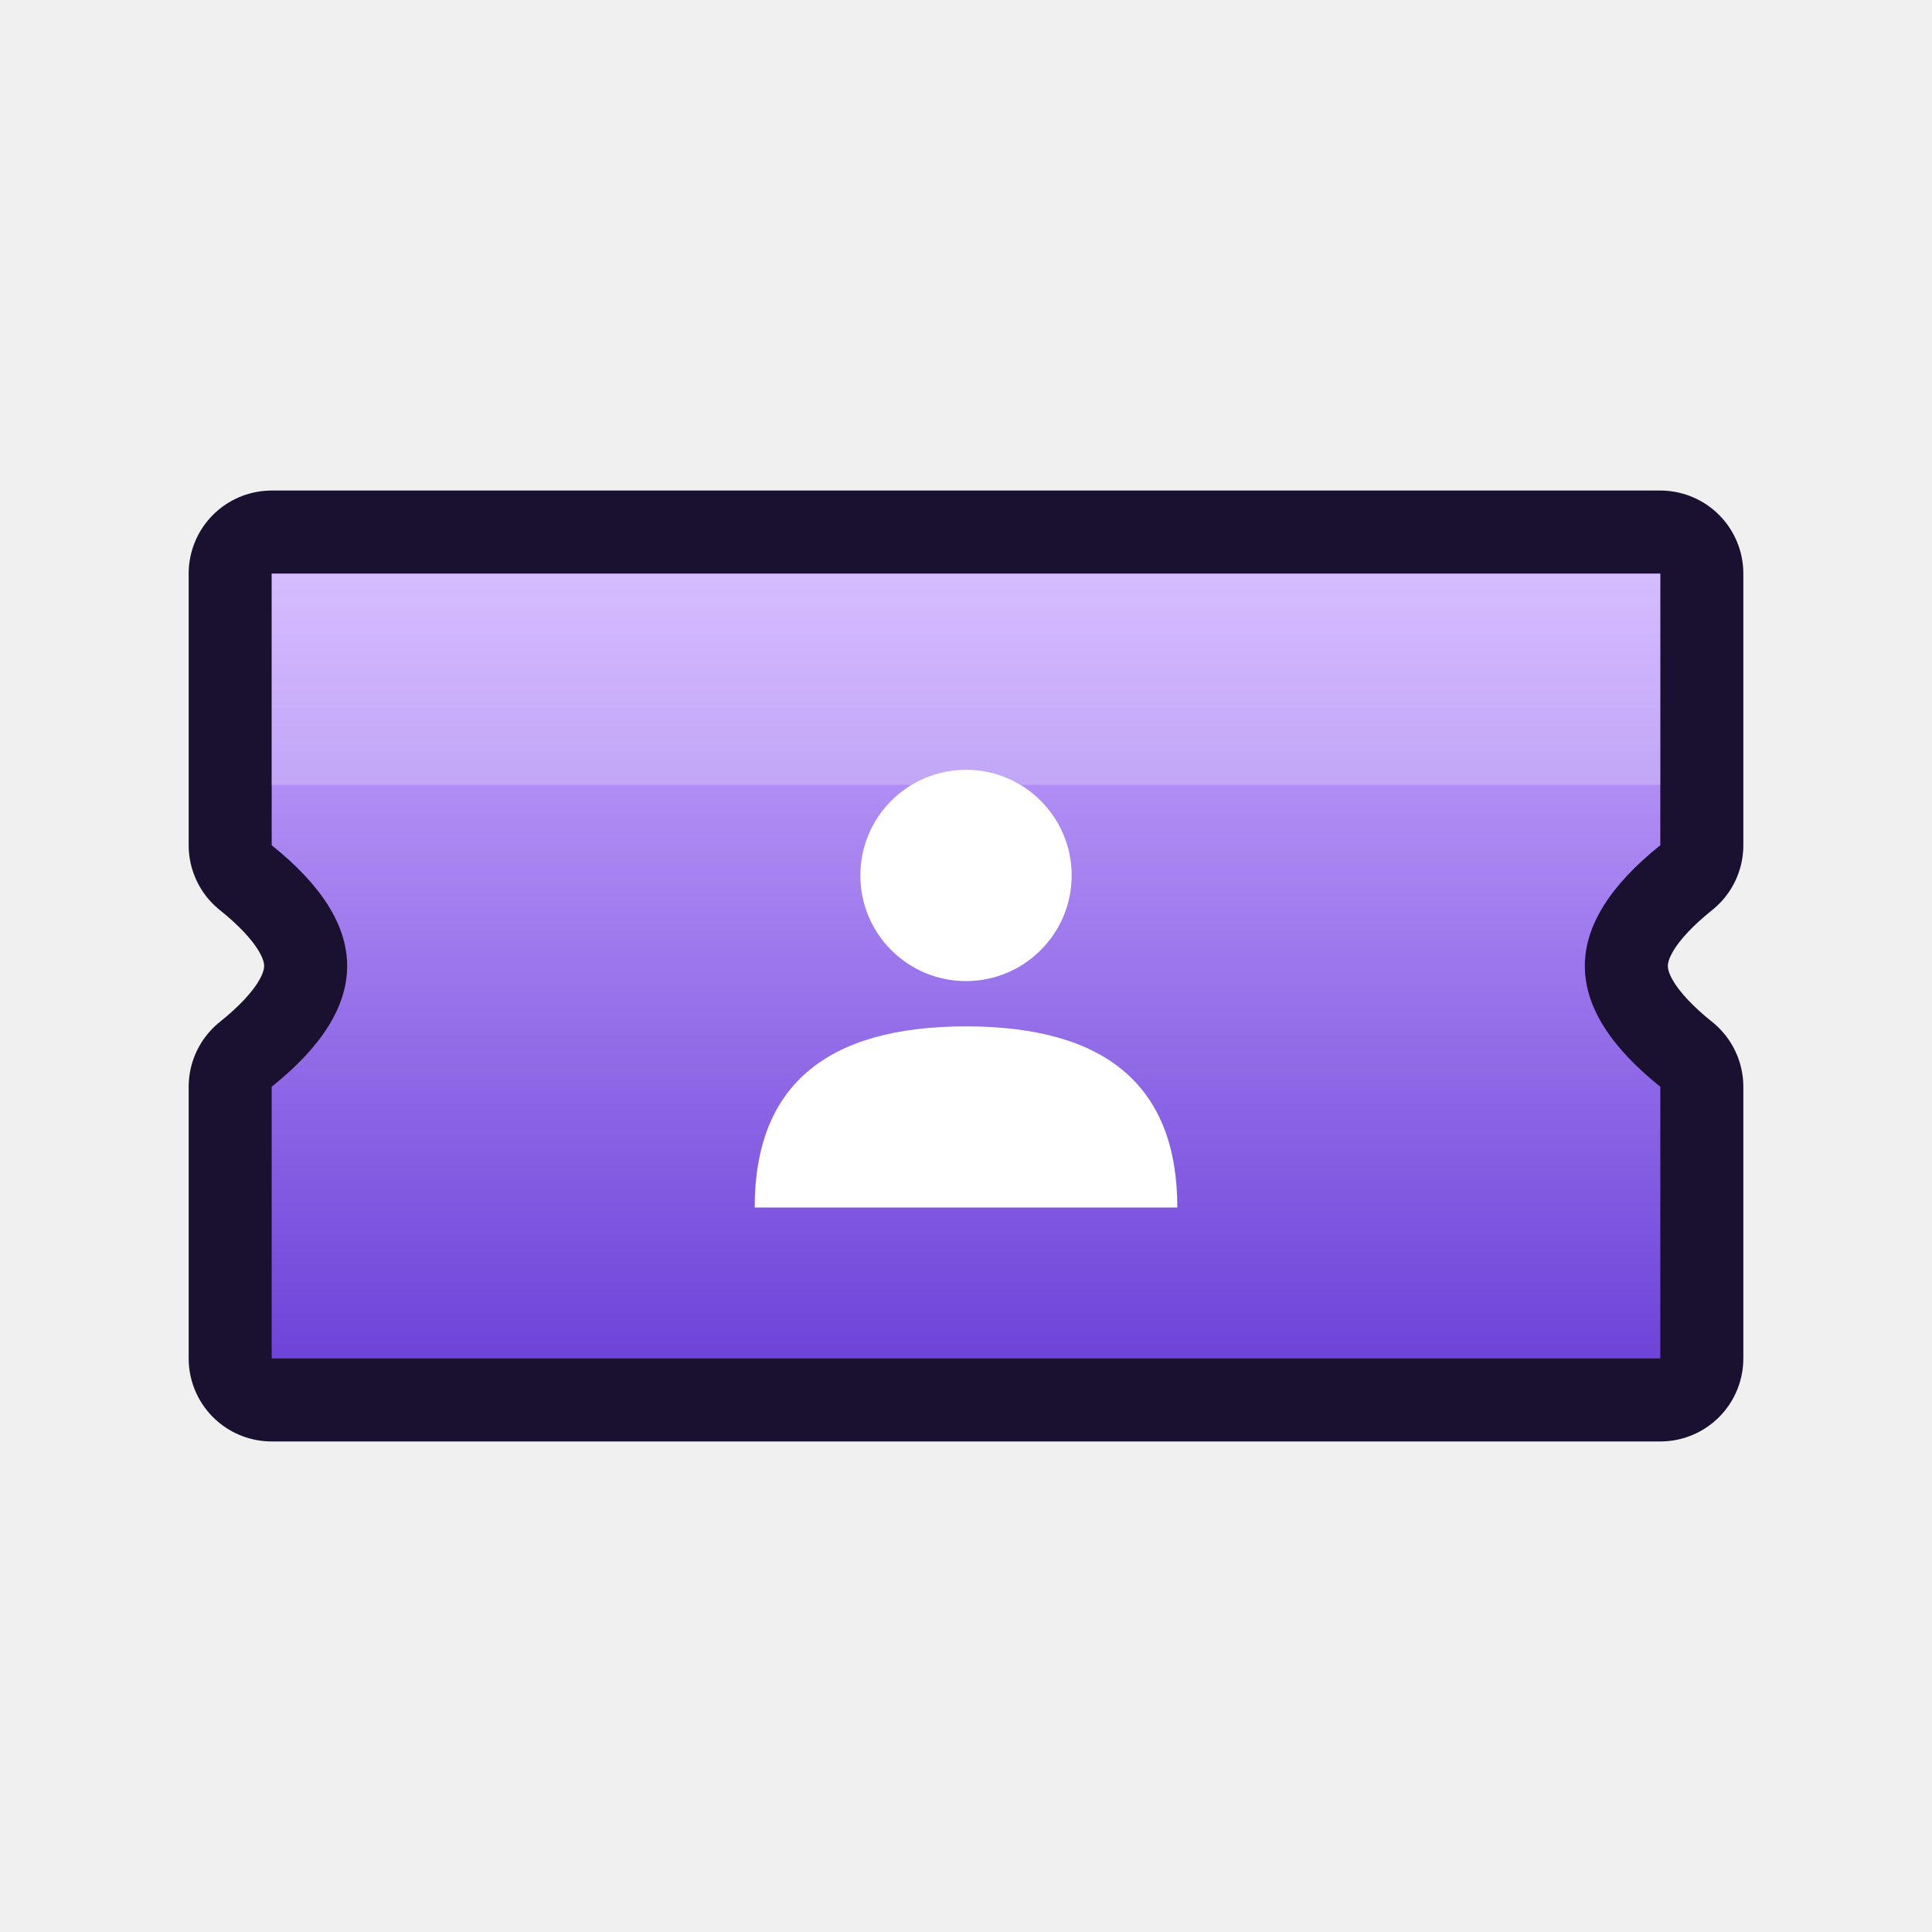
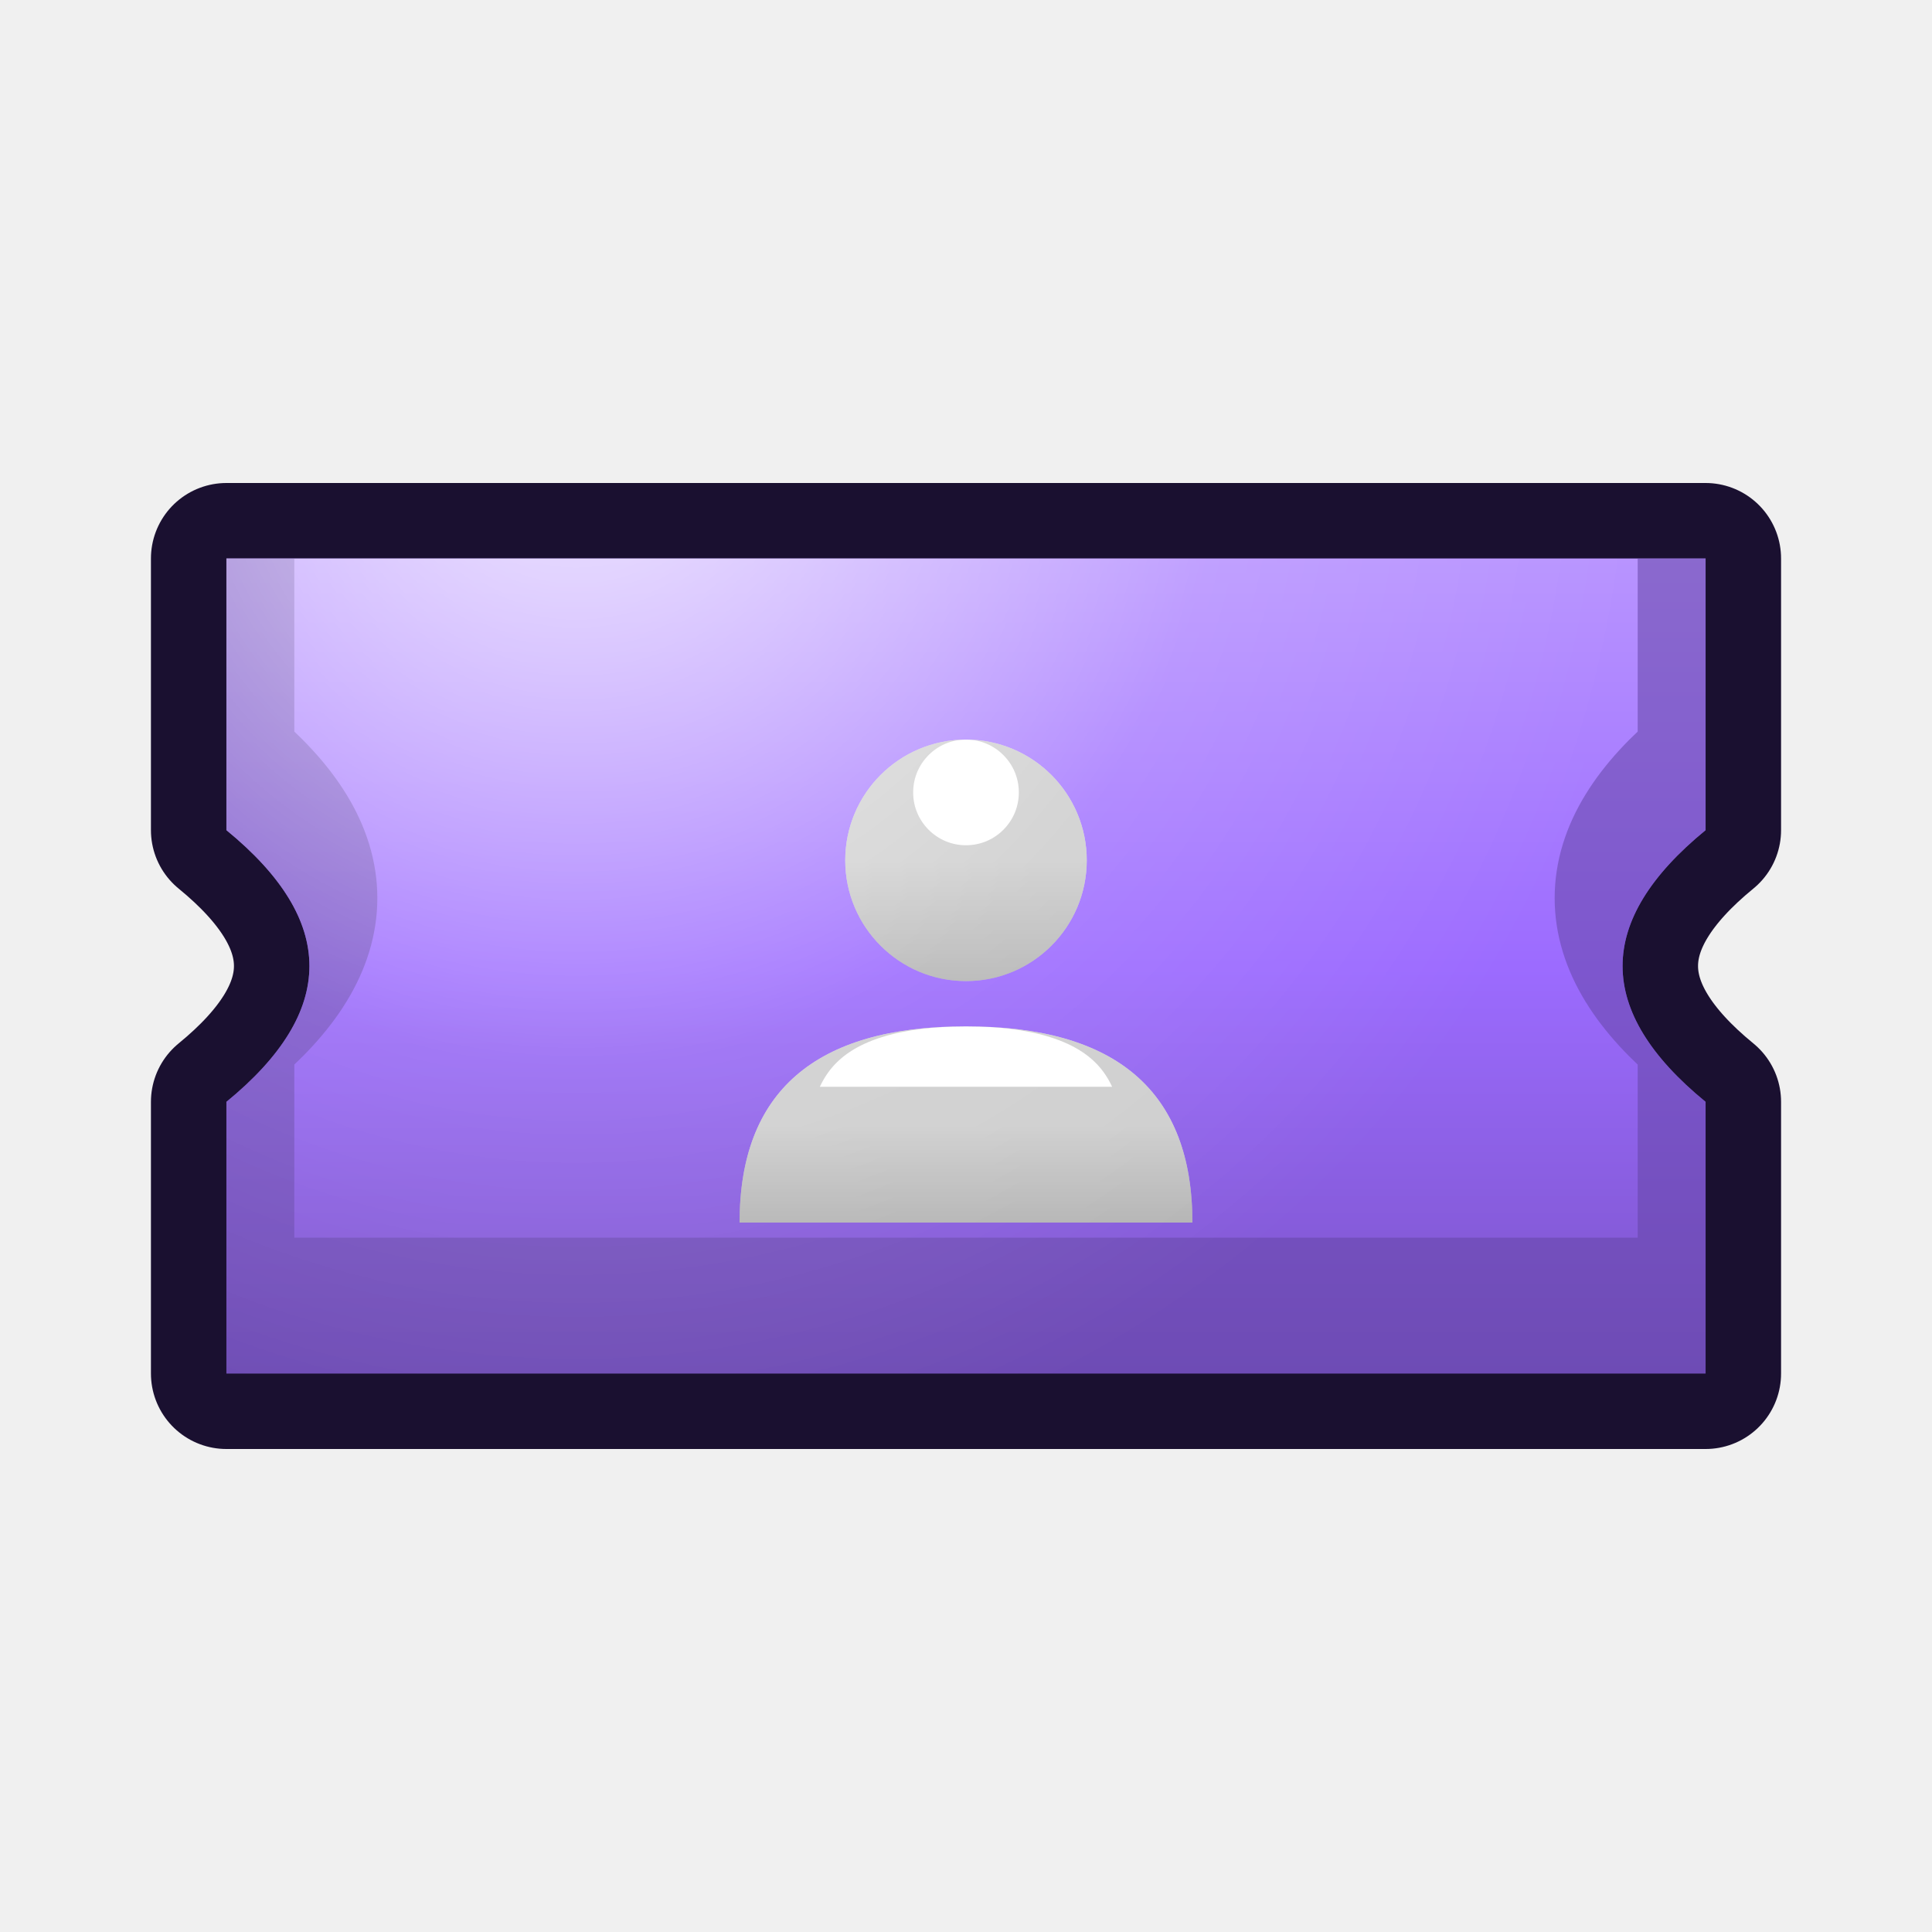
<svg xmlns="http://www.w3.org/2000/svg" viewBox="0 0 256 256" width="256" height="256">
  <defs>
-     <linearGradient id="g" x1="0" y1="0" x2="0" y2="1">
-       <stop offset="0" stop-color="#C9A8FF" />
-       <stop offset="1" stop-color="#6E44D9" />
+     <linearGradient id="g0" x1="0" y1="0" x2="0" y2="1">
+       <stop offset="0" stop-color="#B894FF" />
+       <stop offset="0.5" stop-color="#9C6BFF" />
+       <stop offset="1" stop-color="#7A53C7" />
    </linearGradient>
-     <clipPath id="c">
-       <path d="M36 76 H220 V112 Q200 128 220 144 V180 H36 V144 Q56 128 36 112 Z" />
-       <path d="M114 116 A14 14 0 1 0 142 116 A14 14 0 1 0 114 116 Z" />
-       <path d="M100 160 Q100 136 128 136 Q156 136 156 160 Z" />
+     <clipPath id="c0">
+       <path d="M30 74 H226 V110 Q204 128 226 146 V182 H30 V146 Q52 128 30 110 Z" />
    </clipPath>
+     <radialGradient id="h0" cx="0.3" cy="0.22" r="0.55">
+       <stop offset="0" stop-color="#FFFFFF" stop-opacity="0.75" />
+       <stop offset="0.6" stop-color="#FFFFFF" stop-opacity="0.12" />
+       <stop offset="1" stop-color="#FFFFFF" stop-opacity="0" />
+     </radialGradient>
+     <linearGradient id="g1" x1="0" y1="0" x2="0" y2="1">
+       <stop offset="0" stop-color="#FFFFFF" />
+       <stop offset="0.5" stop-color="#FFFFFF" />
+       <stop offset="1" stop-color="#C7C7C7" />
+     </linearGradient>
+     <clipPath id="c1">
+       <path d="M112 114 A16 16 0 1 0 144 114 A16 16 0 1 0 112 114 Z" />
+     </clipPath>
+     <radialGradient id="h1" cx="0.3" cy="0.22" r="0.55">
+       <stop offset="0" stop-color="#FFFFFF" stop-opacity="0.75" />
+       <stop offset="0.6" stop-color="#FFFFFF" stop-opacity="0.12" />
+       <stop offset="1" stop-color="#FFFFFF" stop-opacity="0" />
+     </radialGradient>
+     <linearGradient id="g2" x1="0" y1="0" x2="0" y2="1">
+       <stop offset="0" stop-color="#FFFFFF" />
+       <stop offset="0.5" stop-color="#FFFFFF" />
+       <stop offset="1" stop-color="#C7C7C7" />
+     </linearGradient>
+     <clipPath id="c2">
+       <path d="M98 162 Q98 136 128 136 Q158 136 158 162 Z" />
+     </clipPath>
+     <radialGradient id="h2" cx="0.3" cy="0.22" r="0.55">
+       <stop offset="0" stop-color="#FFFFFF" stop-opacity="0.75" />
+       <stop offset="0.6" stop-color="#FFFFFF" stop-opacity="0.12" />
+       <stop offset="1" stop-color="#FFFFFF" stop-opacity="0" />
+     </radialGradient>
  </defs>
-   <g fill="#1A1030" opacity="0.45" transform="translate(0 10)">
-     <path d="M36 76 H220 V112 Q200 128 220 144 V180 H36 V144 Q56 128 36 112 Z" />
-     <path d="M114 116 A14 14 0 1 0 142 116 A14 14 0 1 0 114 116 Z" />
-     <path d="M100 160 Q100 136 128 136 Q156 136 156 160 Z" />
+   <g fill="#1A1030" opacity="0.35" transform="translate(4 9)">
+     <path d="M30 74 H226 V110 Q204 128 226 146 V182 H30 V146 Q52 128 30 110 Z" />
+     <path d="M112 114 A16 16 0 1 0 144 114 A16 16 0 1 0 112 114 Z" />
+     <path d="M98 162 Q98 136 128 136 Q158 136 158 162 Z" />
  </g>
-   <g fill="none" stroke="#1A1030" stroke-width="22" stroke-linejoin="round" stroke-linecap="round">
-     <path d="M36 76 H220 V112 Q200 128 220 144 V180 H36 V144 Q56 128 36 112 Z" />
-     <path d="M114 116 A14 14 0 1 0 142 116 A14 14 0 1 0 114 116 Z" />
-     <path d="M100 160 Q100 136 128 136 Q156 136 156 160 Z" />
+   <g fill="none" stroke="#1A1030" stroke-width="20" stroke-linejoin="round" stroke-linecap="round">
+     <path d="M30 74 H226 V110 Q204 128 226 146 V182 H30 V146 Q52 128 30 110 Z" />
+     <path d="M112 114 A16 16 0 1 0 144 114 A16 16 0 1 0 112 114 Z" />
+     <path d="M98 162 Q98 136 128 136 Q158 136 158 162 Z" />
  </g>
-   <path d="M36 76 H220 V112 Q200 128 220 144 V180 H36 V144 Q56 128 36 112 Z" fill="url(#g)" />
-   <path d="M114 116 A14 14 0 1 0 142 116 A14 14 0 1 0 114 116 Z" fill="#FFFFFF" />
-   <path d="M100 160 Q100 136 128 136 Q156 136 156 160 Z" fill="#FFFFFF" />
-   <rect x="0" y="0" width="256" height="104" fill="#FFFFFF" opacity="0.22" clip-path="url(#c)" />
+   <path d="M30 74 H226 V110 Q204 128 226 146 V182 H30 V146 Q52 128 30 110 Z" fill="url(#g0)" />
+   <g clip-path="url(#c0)">
+     <path d="M30 74 H226 V110 Q204 128 226 146 V182 H30 V146 Q52 128 30 110 Z" fill="none" stroke="#6546A6" stroke-width="18" transform="translate(0 -9)" opacity="0.55" />
+     <rect x="0" y="0" width="256" height="256" fill="url(#h0)" />
+   </g>
+   <path d="M112 114 A16 16 0 1 0 144 114 A16 16 0 1 0 112 114 Z" fill="url(#g1)" />
+   <g clip-path="url(#c1)">
+     <path d="M112 114 A16 16 0 1 0 144 114 A16 16 0 1 0 112 114 Z" fill="none" stroke="#A6A6A6" stroke-width="18" transform="translate(0 -9)" opacity="0.55" />
+     <rect x="0" y="0" width="256" height="256" fill="url(#h1)" />
+   </g>
+   <path d="M98 162 Q98 136 128 136 Q158 136 158 162 Z" fill="url(#g2)" />
+   <g clip-path="url(#c2)">
+     <path d="M98 162 Q98 136 128 136 Q158 136 158 162 Z" fill="none" stroke="#A6A6A6" stroke-width="18" transform="translate(0 -9)" opacity="0.55" />
+     <rect x="0" y="0" width="256" height="256" fill="url(#h2)" />
+   </g>
</svg>
